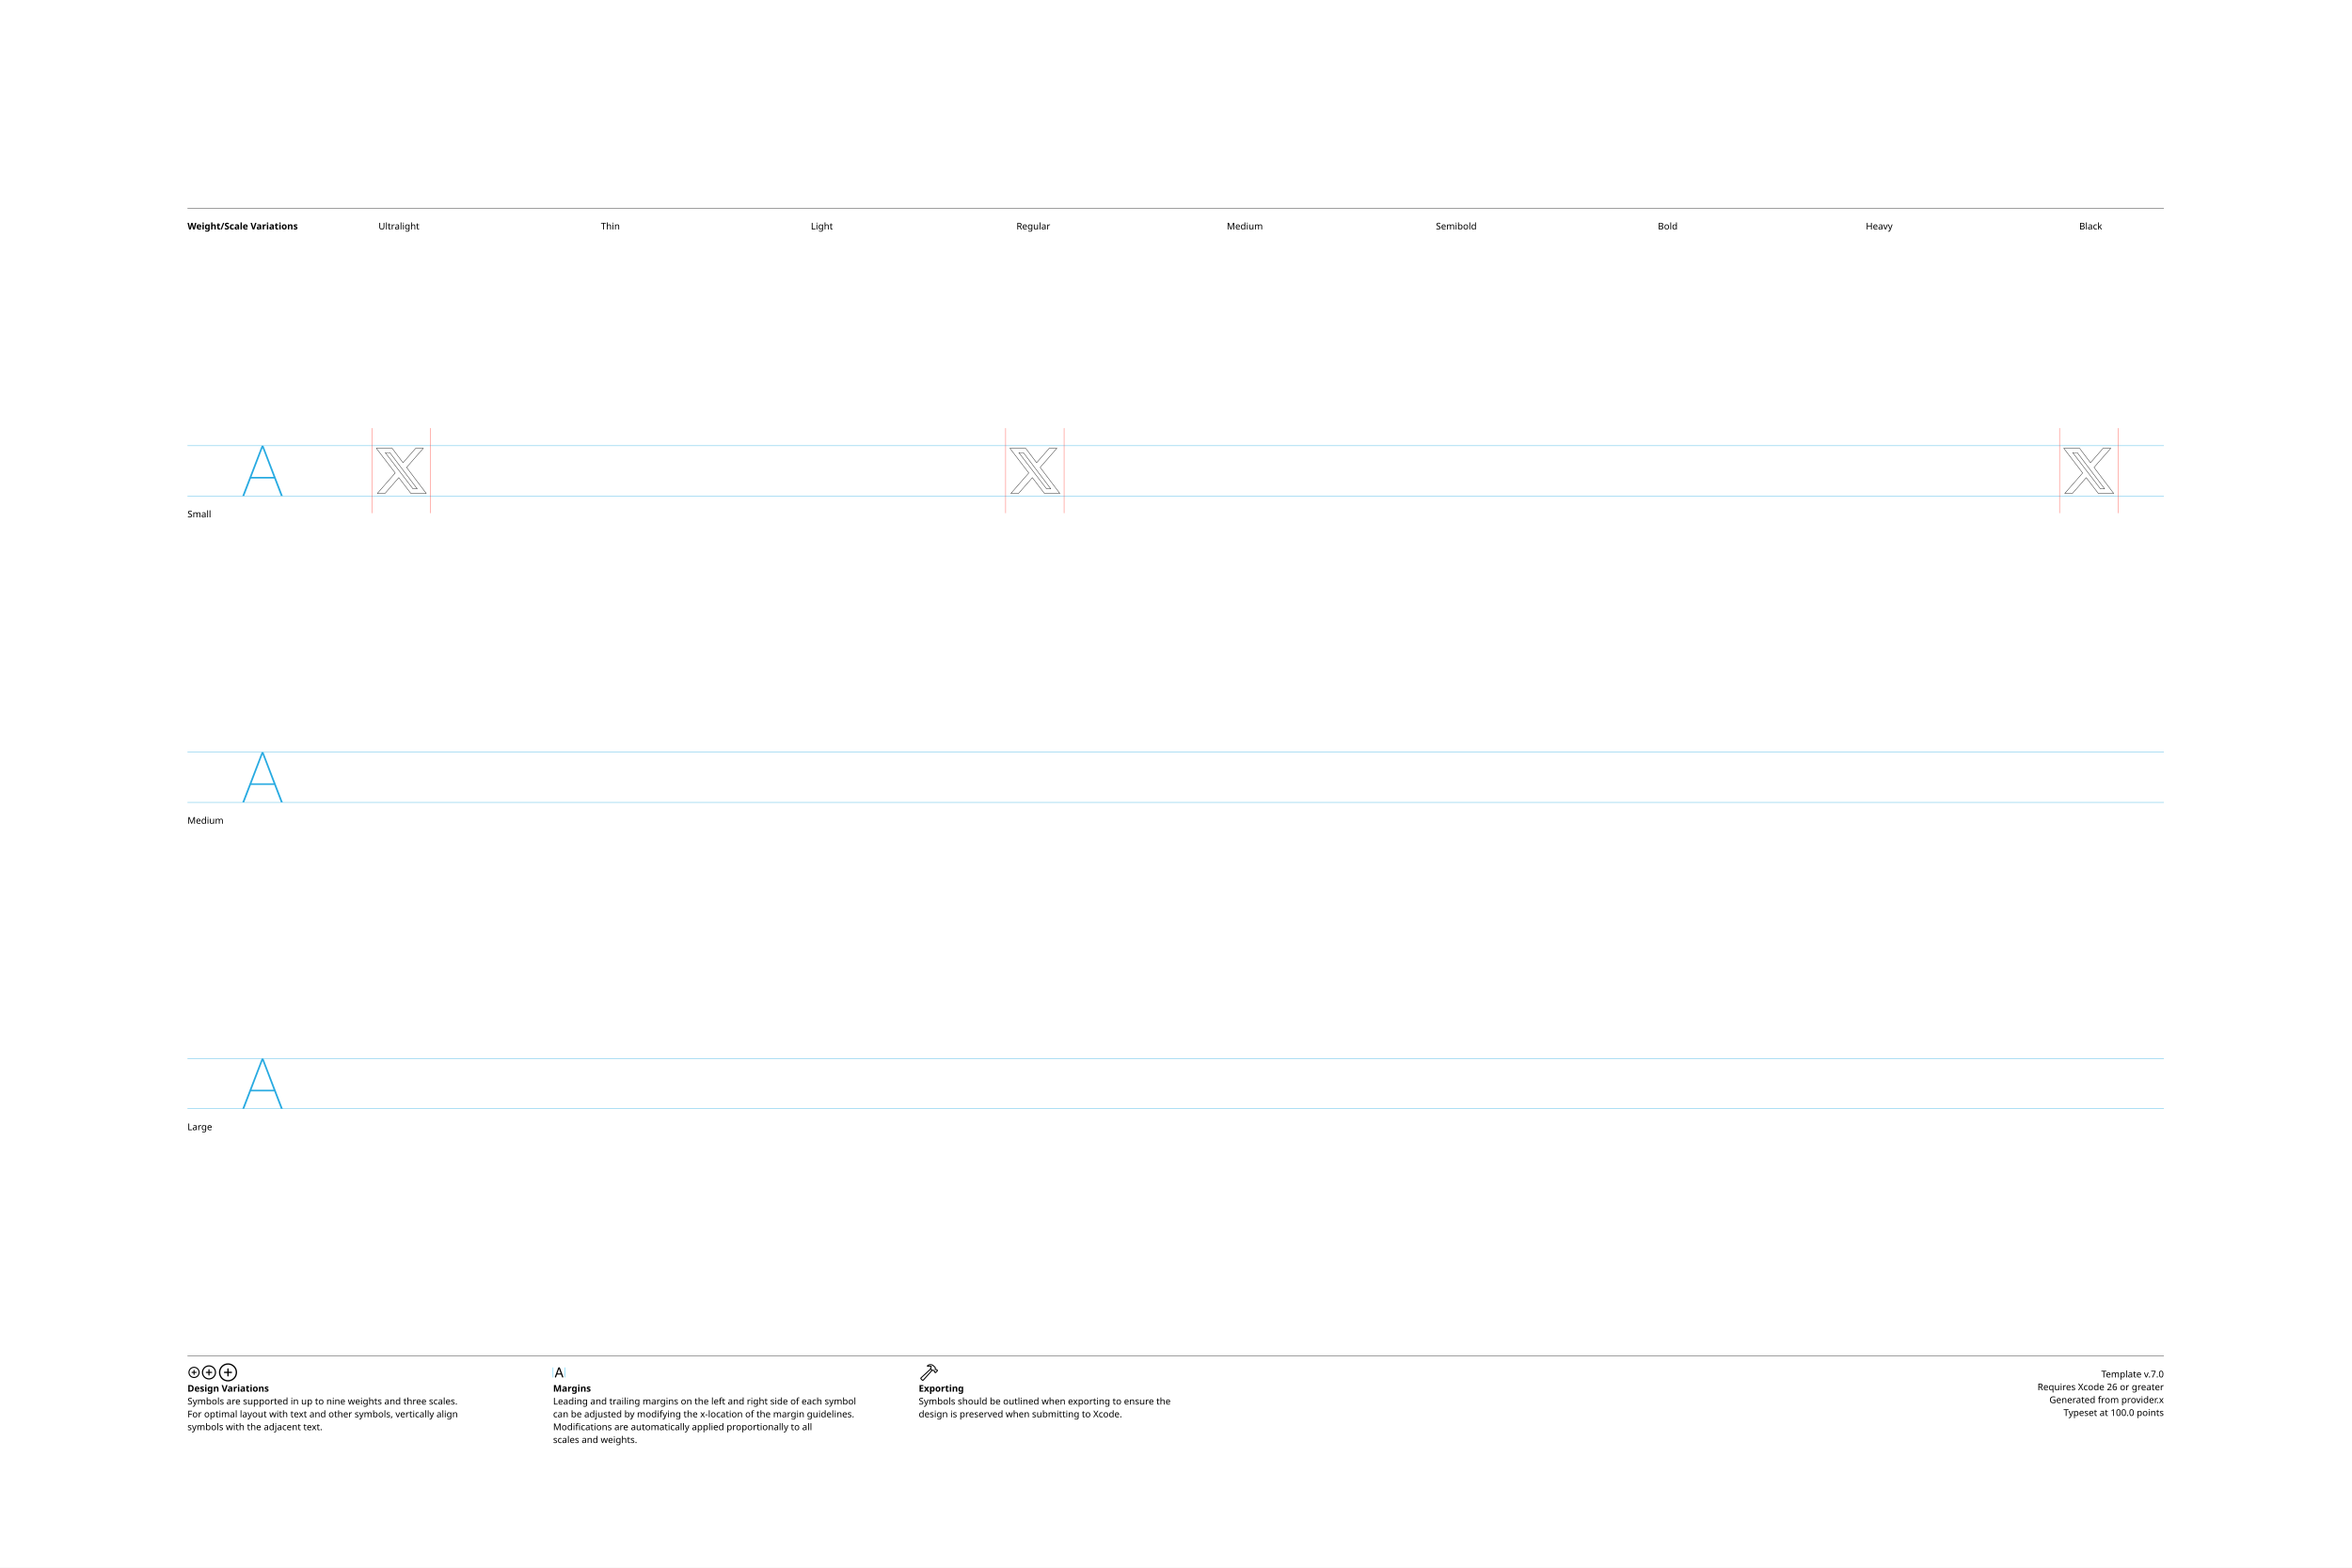
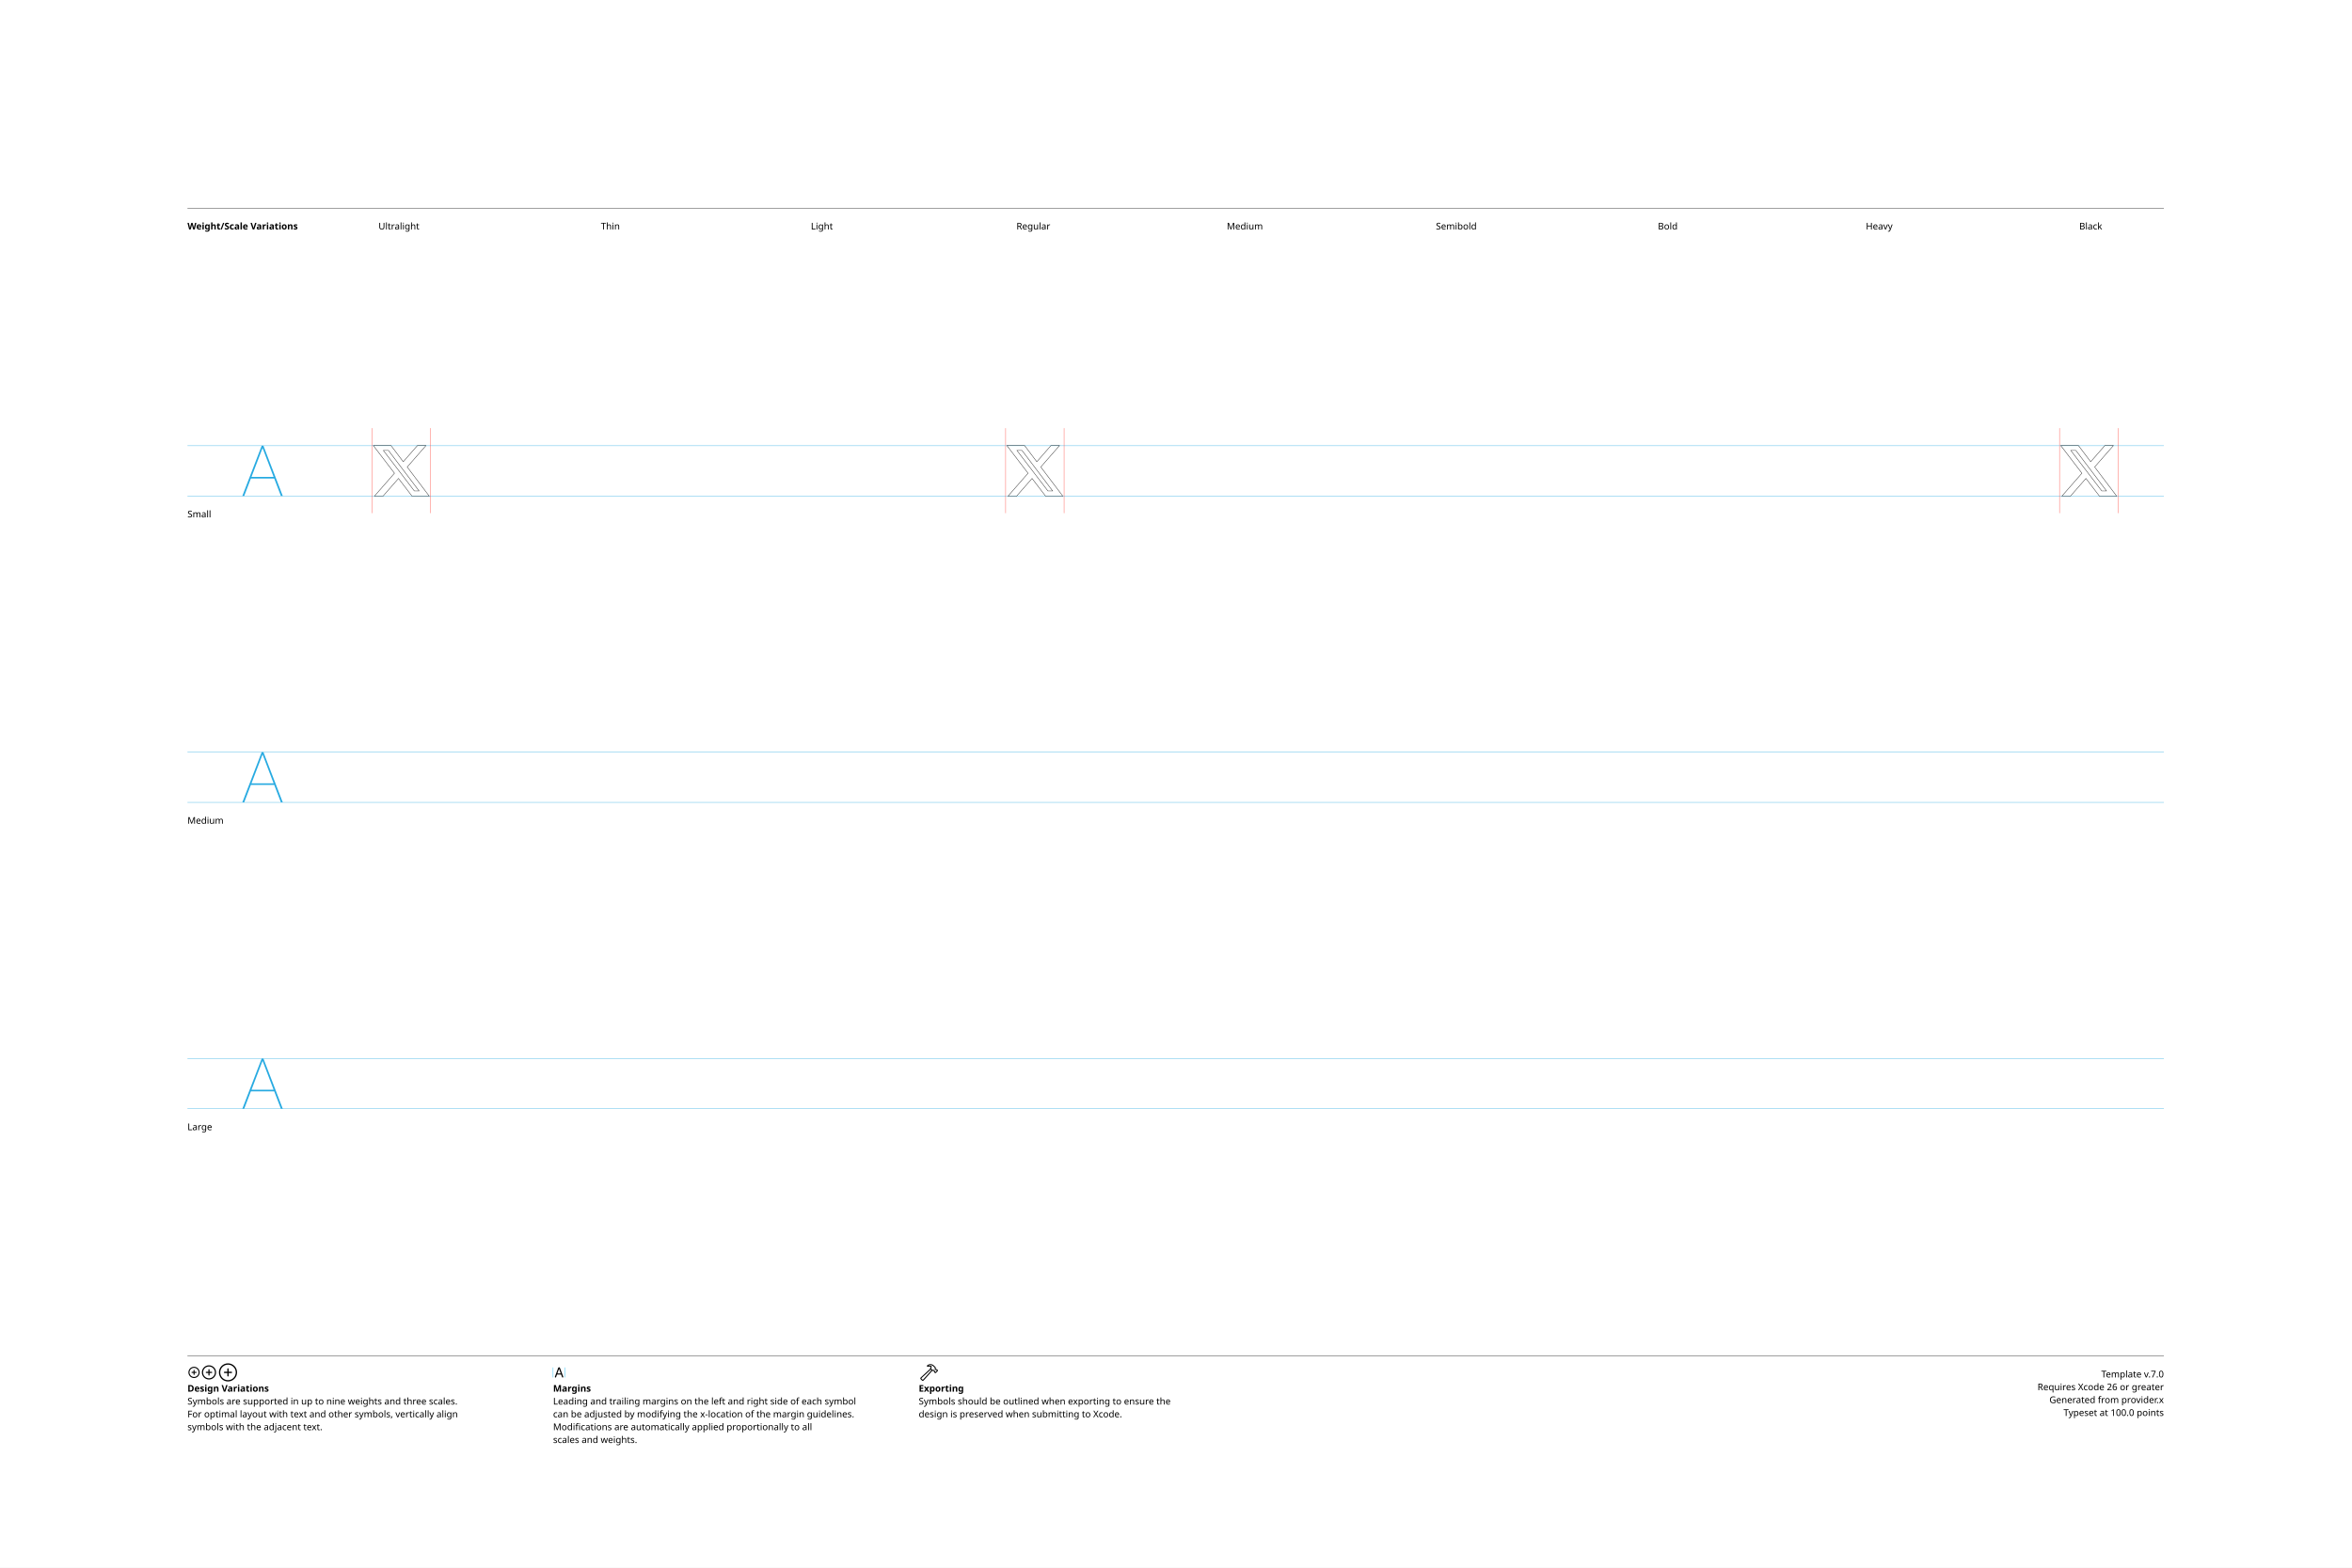
<svg xmlns="http://www.w3.org/2000/svg" version="1.1" viewBox="0 0 3300 2200">
  <style>.defaults {-sfsymbols-variable-value-mode:color;-sfsymbols-draw-reverses-motion-groups:false}

.monochrome-0 {-sfsymbols-motion-group:0}

.multicolor-0:tintColor {-sfsymbols-motion-group:0}

.hierarchical-0:primary {-sfsymbols-motion-group:0}

.SFSymbolsPreviewWireframe {fill:none;opacity:1.0;stroke:black;stroke-width:0.5}
</style>
  <g id="Notes">
    <rect height="2200" id="artboard" style="fill:white;opacity:1" width="3300" x="0" y="0" />
    <line style="fill:none;stroke:black;opacity:1;stroke-width:0.5;" x1="263" x2="3036" y1="292" y2="292" />
    <text style="stroke:none;fill:black;font-family:sans-serif;font-size:13;font-weight:bold;" transform="matrix(1 0 0 1 263 322)">Weight/Scale Variations</text>
    <text style="stroke:none;fill:black;font-family:sans-serif;font-size:13;text-anchor:middle;" transform="matrix(1 0 0 1 559.711 322)">Ultralight</text>
    <text style="stroke:none;fill:black;font-family:sans-serif;font-size:13;text-anchor:middle;" transform="matrix(1 0 0 1 856.422 322)">Thin</text>
    <text style="stroke:none;fill:black;font-family:sans-serif;font-size:13;text-anchor:middle;" transform="matrix(1 0 0 1 1153.13 322)">Light</text>
    <text style="stroke:none;fill:black;font-family:sans-serif;font-size:13;text-anchor:middle;" transform="matrix(1 0 0 1 1449.84 322)">Regular</text>
    <text style="stroke:none;fill:black;font-family:sans-serif;font-size:13;text-anchor:middle;" transform="matrix(1 0 0 1 1746.56 322)">Medium</text>
    <text style="stroke:none;fill:black;font-family:sans-serif;font-size:13;text-anchor:middle;" transform="matrix(1 0 0 1 2043.27 322)">Semibold</text>
    <text style="stroke:none;fill:black;font-family:sans-serif;font-size:13;text-anchor:middle;" transform="matrix(1 0 0 1 2339.98 322)">Bold</text>
    <text style="stroke:none;fill:black;font-family:sans-serif;font-size:13;text-anchor:middle;" transform="matrix(1 0 0 1 2636.69 322)">Heavy</text>
    <text style="stroke:none;fill:black;font-family:sans-serif;font-size:13;text-anchor:middle;" transform="matrix(1 0 0 1 2933.4 322)">Black</text>
    <line style="fill:none;stroke:black;opacity:1;stroke-width:0.5;" x1="263" x2="3036" y1="1903" y2="1903" />
    <g transform="matrix(0.2 0 0 0.2 263 1933)">
      <path d="m46.24 4.15c21.777 0 39.453-17.627 39.453-39.404s-17.676-39.404-39.453-39.404c-21.729 0-39.404 17.627-39.404 39.404s17.676 39.404 39.404 39.404Zm0-7.422c-17.676 0-31.934-14.307-31.934-31.982s14.258-31.982 31.934-31.982 31.982 14.307 31.982 31.982-14.307 31.982-31.982 31.982Zm3.613-17.773v-28.467c0-2.246-1.465-3.76-3.711-3.76-2.148 0-3.613 1.514-3.613 3.76v28.467c0 2.197 1.465 3.711 3.613 3.711 2.246 0 3.711-1.514 3.711-3.711Zm-17.822-10.596h28.418c2.197 0 3.711-1.465 3.711-3.613 0-2.197-1.514-3.711-3.711-3.711h-28.418c-2.246 0-3.76 1.514-3.76 3.711 0 2.148 1.514 3.613 3.76 3.613Z" />
    </g>
    <g transform="matrix(0.2 0 0 0.2 281.506 1933)">
      <path d="m58.545 14.551c27.49 0 49.805-22.314 49.805-49.805s-22.314-49.805-49.805-49.805-49.805 22.314-49.805 49.805 22.314 49.805 49.805 49.805Zm0-8.301c-22.949 0-41.504-18.555-41.504-41.504s18.555-41.504 41.504-41.504 41.504 18.555 41.504 41.504-18.555 41.504-41.504 41.504Zm4.053-23.096v-36.914c0-2.49-1.709-4.199-4.15-4.199-2.393 0-4.053 1.709-4.053 4.199v36.914c0 2.441 1.66 4.15 4.053 4.15 2.441 0 4.15-1.66 4.15-4.15Zm-22.559-14.404h36.963c2.441 0 4.15-1.611 4.15-4.004 0-2.441-1.709-4.15-4.15-4.15h-36.963c-2.49 0-4.15 1.709-4.15 4.15 0 2.393 1.66 4.004 4.15 4.004Z" />
    </g>
    <g transform="matrix(0.2 0 0 0.2 304.924 1933)">
      <path d="m74.853 28.32c35.107 0 63.623-28.467 63.623-63.574s-28.516-63.623-63.623-63.623-63.574 28.516-63.574 63.623 28.467 63.574 63.574 63.574Zm0-9.082c-30.127 0-54.492-24.365-54.492-54.492s24.365-54.492 54.492-54.492 54.492 24.365 54.492 54.492-24.365 54.492-54.492 54.492Zm4.443-30.322v-48.486c0-2.734-1.855-4.639-4.541-4.639-2.588 0-4.443 1.904-4.443 4.639v48.486c0 2.686 1.855 4.59 4.443 4.59 2.686 0 4.541-1.855 4.541-4.59Zm-28.711-19.775h48.486c2.686 0 4.59-1.807 4.59-4.395 0-2.734-1.855-4.59-4.59-4.59h-48.486c-2.734 0-4.59 1.855-4.59 4.59 0 2.588 1.855 4.395 4.59 4.395Z" />
    </g>
    <text style="stroke:none;fill:black;font-family:sans-serif;font-size:13;font-weight:bold;" transform="matrix(1 0 0 1 263 1953)">Design Variations</text>
    <text style="stroke:none;fill:black;font-family:sans-serif;font-size:13;" transform="matrix(1 0 0 1 263 1971)">Symbols are supported in up to nine weights and three scales.</text>
    <text style="stroke:none;fill:black;font-family:sans-serif;font-size:13;" transform="matrix(1 0 0 1 263 1989)">For optimal layout with text and other symbols, vertically align</text>
    <text style="stroke:none;fill:black;font-family:sans-serif;font-size:13;" transform="matrix(1 0 0 1 263 2007)">symbols with the adjacent text.</text>
    <line style="fill:none;stroke:#00AEEF;stroke-width:0.5;opacity:1.0;" x1="776" x2="776" y1="1919" y2="1933" />
    <g transform="matrix(0.2 0 0 0.2 776 1933)">
      <path d="m16.553 0.781c2.588 0 3.857-0.977 4.785-3.711l20.557-57.52h0.244l20.605 57.52c0.928 2.734 2.197 3.711 4.736 3.711 2.588 0 4.248-1.562 4.248-4.004 0-0.83-0.146-1.611-0.537-2.637l-22.9-60.986c-1.123-2.979-3.125-4.492-6.25-4.492-3.027 0-5.078 1.465-6.152 4.443l-22.9 61.084c-0.391 1.025-0.537 1.807-0.537 2.637 0 2.441 1.562 3.955 4.102 3.955Zm10.205-20.947h30.664c2.002 0 3.662-1.66 3.662-3.662 0-2.051-1.66-3.662-3.662-3.662h-30.664c-2.002 0-3.662 1.611-3.662 3.662 0 2.002 1.66 3.662 3.662 3.662Z" />
    </g>
    <line style="fill:none;stroke:#00AEEF;stroke-width:0.5;opacity:1.0;" x1="792.836" x2="792.836" y1="1919" y2="1933" />
    <text style="stroke:none;fill:black;font-family:sans-serif;font-size:13;font-weight:bold;" transform="matrix(1 0 0 1 776 1953)">Margins</text>
    <text style="stroke:none;fill:black;font-family:sans-serif;font-size:13;" transform="matrix(1 0 0 1 776 1971)">Leading and trailing margins on the left and right side of each symbol</text>
    <text style="stroke:none;fill:black;font-family:sans-serif;font-size:13;" transform="matrix(1 0 0 1 776 1989)">can be adjusted by modifying the x-location of the margin guidelines.</text>
    <text style="stroke:none;fill:black;font-family:sans-serif;font-size:13;" transform="matrix(1 0 0 1 776 2007)">Modifications are automatically applied proportionally to all</text>
    <text style="stroke:none;fill:black;font-family:sans-serif;font-size:13;" transform="matrix(1 0 0 1 776 2025)">scales and weights.</text>
    <g transform="matrix(0.2 0 0 0.2 1289 1933)">
      <path d="m14.209 13.135 7.861 7.861c4.297 4.395 9.326 4.102 13.867-1.025l60.693-68.213-4.883-4.883-60.254 67.676c-1.807 1.953-3.467 2.441-5.811 0.098l-5.176-5.127c-2.295-2.295-1.807-3.955 0.195-5.811l67.481-62.158-4.883-4.834-68.066 62.598c-4.98 4.59-5.322 9.473-1.025 13.818Zm44.873-97.461c-2.051 2.002-2.246 4.883-1.074 6.787 1.123 1.807 3.467 3.027 6.592 2.246 5.859-1.66 12.598-2.393 18.896 0.928l-2.686 7.129c-1.611 4.004-0.732 6.885 1.709 9.424l10.254 10.303c2.344 2.393 4.541 2.441 7.08 1.953l4.443-0.732 2.588 2.539-0.195 2.246c-0.098 2.295 0.537 4.297 2.783 6.494l3.369 3.32c2.295 2.295 5.518 2.49 7.812 0.195l12.988-13.037c2.295-2.344 2.148-5.371-0.195-7.666l-3.418-3.418c-2.197-2.197-4.053-3.027-6.348-2.881l-2.344 0.244-2.441-2.441 1.025-4.688c0.635-2.734-0.244-4.98-2.881-7.617l-11.279-11.182c-12.94-12.842-35.596-11.035-46.68-0.146Zm7.08 2.051c8.789-6.396 25.977-5.664 33.691 1.953l12.305 12.207c1.025 1.025 1.221 1.807 0.928 3.32l-1.465 6.641 6.738 6.689 4.395-0.244c1.123-0.049 1.514 0.049 2.344 0.879l2.539 2.49-10.84 10.84-2.49-2.49c-0.83-0.879-0.977-1.221-0.928-2.393l0.293-4.346-6.689-6.738-6.836 1.172c-1.416 0.293-2.051 0.195-3.174-0.879l-8.936-8.887c-1.074-1.025-1.172-1.709-0.488-3.369l4.59-11.475c-6.104-6.348-17.041-7.52-25.586-4.59-0.684 0.244-0.928-0.391-0.391-0.781Z" />
    </g>
    <text style="stroke:none;fill:black;font-family:sans-serif;font-size:13;font-weight:bold;" transform="matrix(1 0 0 1 1289 1953)">Exporting</text>
    <text style="stroke:none;fill:black;font-family:sans-serif;font-size:13;" transform="matrix(1 0 0 1 1289 1971)">Symbols should be outlined when exporting to ensure the</text>
    <text style="stroke:none;fill:black;font-family:sans-serif;font-size:13;" transform="matrix(1 0 0 1 1289 1989)">design is preserved when submitting to Xcode.</text>
    <text id="template-version" style="stroke:none;fill:black;font-family:sans-serif;font-size:13;text-anchor:end;" transform="matrix(1 0 0 1 3036 1933)">Template v.7.0</text>
    <text style="stroke:none;fill:black;font-family:sans-serif;font-size:13;text-anchor:end;" transform="matrix(1 0 0 1 3036 1951)">Requires Xcode 26 or greater</text>
    <text id="descriptive-name" style="stroke:none;fill:black;font-family:sans-serif;font-size:13;text-anchor:end;" transform="matrix(1 0 0 1 3036 1969)">Generated from provider.x</text>
    <text style="stroke:none;fill:black;font-family:sans-serif;font-size:13;text-anchor:end;" transform="matrix(1 0 0 1 3036 1987)">Typeset at 100.0 points</text>
    <text style="stroke:none;fill:black;font-family:sans-serif;font-size:13;" transform="matrix(1 0 0 1 263 726)">Small</text>
    <text style="stroke:none;fill:black;font-family:sans-serif;font-size:13;" transform="matrix(1 0 0 1 263 1156)">Medium</text>
    <text style="stroke:none;fill:black;font-family:sans-serif;font-size:13;" transform="matrix(1 0 0 1 263 1586)">Large</text>
  </g>
  <g id="Guides">
    <g id="H-reference" style="fill:#27AAE1;stroke:none;" transform="matrix(1 0 0 1 339 696)">
      <path d="M0.994 0L3.638 0L29.328-67.132L30.03-67.132L30.03-70.459L28.123-70.459ZM11.688-24.48L46.981-24.48L46.231-26.729L12.438-26.729ZM55.12 0L57.764 0L30.638-70.459L29.433-70.459L29.433-67.132Z" />
    </g>
    <line id="Baseline-S" style="fill:none;stroke:#27AAE1;opacity:1;stroke-width:0.5;" x1="263" x2="3036" y1="696" y2="696" />
    <line id="Capline-S" style="fill:none;stroke:#27AAE1;opacity:1;stroke-width:0.5;" x1="263" x2="3036" y1="625.541" y2="625.541" />
    <g id="H-reference" style="fill:#27AAE1;stroke:none;" transform="matrix(1 0 0 1 339 1126)">
      <path d="M0.994 0L3.638 0L29.328-67.132L30.03-67.132L30.03-70.459L28.123-70.459ZM11.688-24.48L46.981-24.48L46.231-26.729L12.438-26.729ZM55.12 0L57.764 0L30.638-70.459L29.433-70.459L29.433-67.132Z" />
    </g>
    <line id="Baseline-M" style="fill:none;stroke:#27AAE1;opacity:1;stroke-width:0.5;" x1="263" x2="3036" y1="1126" y2="1126" />
    <line id="Capline-M" style="fill:none;stroke:#27AAE1;opacity:1;stroke-width:0.5;" x1="263" x2="3036" y1="1055.54" y2="1055.54" />
    <g id="H-reference" style="fill:#27AAE1;stroke:none;" transform="matrix(1 0 0 1 339 1556)">
      <path d="M0.994 0L3.638 0L29.328-67.132L30.03-67.132L30.03-70.459L28.123-70.459ZM11.688-24.48L46.981-24.48L46.231-26.729L12.438-26.729ZM55.12 0L57.764 0L30.638-70.459L29.433-70.459L29.433-67.132Z" />
    </g>
    <line id="Baseline-L" style="fill:none;stroke:#27AAE1;opacity:1;stroke-width:0.5;" x1="263" x2="3036" y1="1556" y2="1556" />
    <line id="Capline-L" style="fill:none;stroke:#27AAE1;opacity:1;stroke-width:0.5;" x1="263" x2="3036" y1="1485.54" y2="1485.54" />
    <line id="left-margin-Ultralight-S" style="fill:none;stroke:#FF3B30;stroke-width:0.5;opacity:1.0;" x1="522.047" x2="522.047" y1="600.785" y2="720.121" />
    <line id="right-margin-Ultralight-S" style="fill:none;stroke:#FF3B30;stroke-width:0.5;opacity:1.0;" x1="604.047" x2="604.047" y1="600.785" y2="720.121" />
    <line id="left-margin-Regular-S" style="fill:none;stroke:#FF3B30;stroke-width:0.5;opacity:1.0;" x1="1410.980" x2="1410.980" y1="600.785" y2="720.121" />
    <line id="right-margin-Regular-S" style="fill:none;stroke:#FF3B30;stroke-width:0.5;opacity:1.0;" x1="1492.980" x2="1492.980" y1="600.785" y2="720.121" />
    <line id="left-margin-Black-S" style="fill:none;stroke:#FF3B30;stroke-width:0.5;opacity:1.0;" x1="2889.630" x2="2889.630" y1="600.785" y2="720.121" />
    <line id="right-margin-Black-S" style="fill:none;stroke:#FF3B30;stroke-width:0.5;opacity:1.0;" x1="2971.630" x2="2971.630" y1="600.785" y2="720.121" />
  </g>
  <g id="Symbols">
    <g id="Ultralight-S" transform="matrix(1 0 0 1 522.047 696)">
-       <path class="monochrome-0 multicolor-0:tintColor hierarchical-0:primary SFSymbolsPreviewWireframe" d="M 61.128 -66.867 h 10.733 l -23.45 26.804 L 76 -3.595 h -21.601 l -16.917 -22.12 -19.361 22.12 H 7.383 l 25.083 -28.671 L 6 -66.864 h 22.149 l 15.292 20.218 ZM 57.362 -10.018 h 5.947 L 24.918 -60.779 H 18.536 Z" />
+       <path class="monochrome-0 multicolor-0:tintColor hierarchical-0:primary SFSymbolsPreviewWireframe" d="M 63.543 -70.663 h 12.021 l -26.264 30.021 L 80.2 0.201 h -24.193 l -18.947 -24.774 -21.684 24.774 H 3.348 l 28.093 -32.111 L 1.8 -70.66 h 24.807 l 17.127 22.645 Z M 59.326 -6.992 h 6.661 L 22.988 -63.846 H 15.84 Z" />
    </g>
    <g id="Regular-S" transform="matrix(1 0 0 1 1410.98 696)">
-       <path class="monochrome-0 multicolor-0:tintColor hierarchical-0:primary SFSymbolsPreviewWireframe" d="M 61.128 -66.867 h 10.733 l -23.45 26.804 L 76 -3.595 h -21.601 l -16.917 -22.12 -19.361 22.12 H 7.383 l 25.083 -28.671 L 6 -66.864 h 22.149 l 15.292 20.218 ZM 57.362 -10.018 h 5.947 L 24.918 -60.779 H 18.536 Z" />
+       <path class="monochrome-0 multicolor-0:tintColor hierarchical-0:primary SFSymbolsPreviewWireframe" d="M 63.543 -70.663 h 12.021 l -26.264 30.021 L 80.2 0.201 h -24.193 l -18.947 -24.774 -21.684 24.774 H 3.348 l 28.093 -32.111 L 1.8 -70.66 h 24.807 l 17.127 22.645 Z M 59.326 -6.992 h 6.661 L 22.988 -63.846 H 15.84 Z" />
    </g>
    <g id="Black-S" transform="matrix(1 0 0 1 2889.63 696)">
-       <path class="monochrome-0 multicolor-0:tintColor hierarchical-0:primary SFSymbolsPreviewWireframe" d="M 61.128 -66.867 h 10.733 l -23.45 26.804 L 76 -3.595 h -21.601 l -16.917 -22.12 -19.361 22.12 H 7.383 l 25.083 -28.671 L 6 -66.864 h 22.149 l 15.292 20.218 ZM 57.362 -10.018 h 5.947 L 24.918 -60.779 H 18.536 Z" />
+       <path class="monochrome-0 multicolor-0:tintColor hierarchical-0:primary SFSymbolsPreviewWireframe" d="M 63.543 -70.663 h 12.021 l -26.264 30.021 L 80.2 0.201 h -24.193 l -18.947 -24.774 -21.684 24.774 H 3.348 l 28.093 -32.111 L 1.8 -70.66 h 24.807 l 17.127 22.645 Z M 59.326 -6.992 h 6.661 L 22.988 -63.846 H 15.84 Z" />
    </g>
  </g>
</svg>
